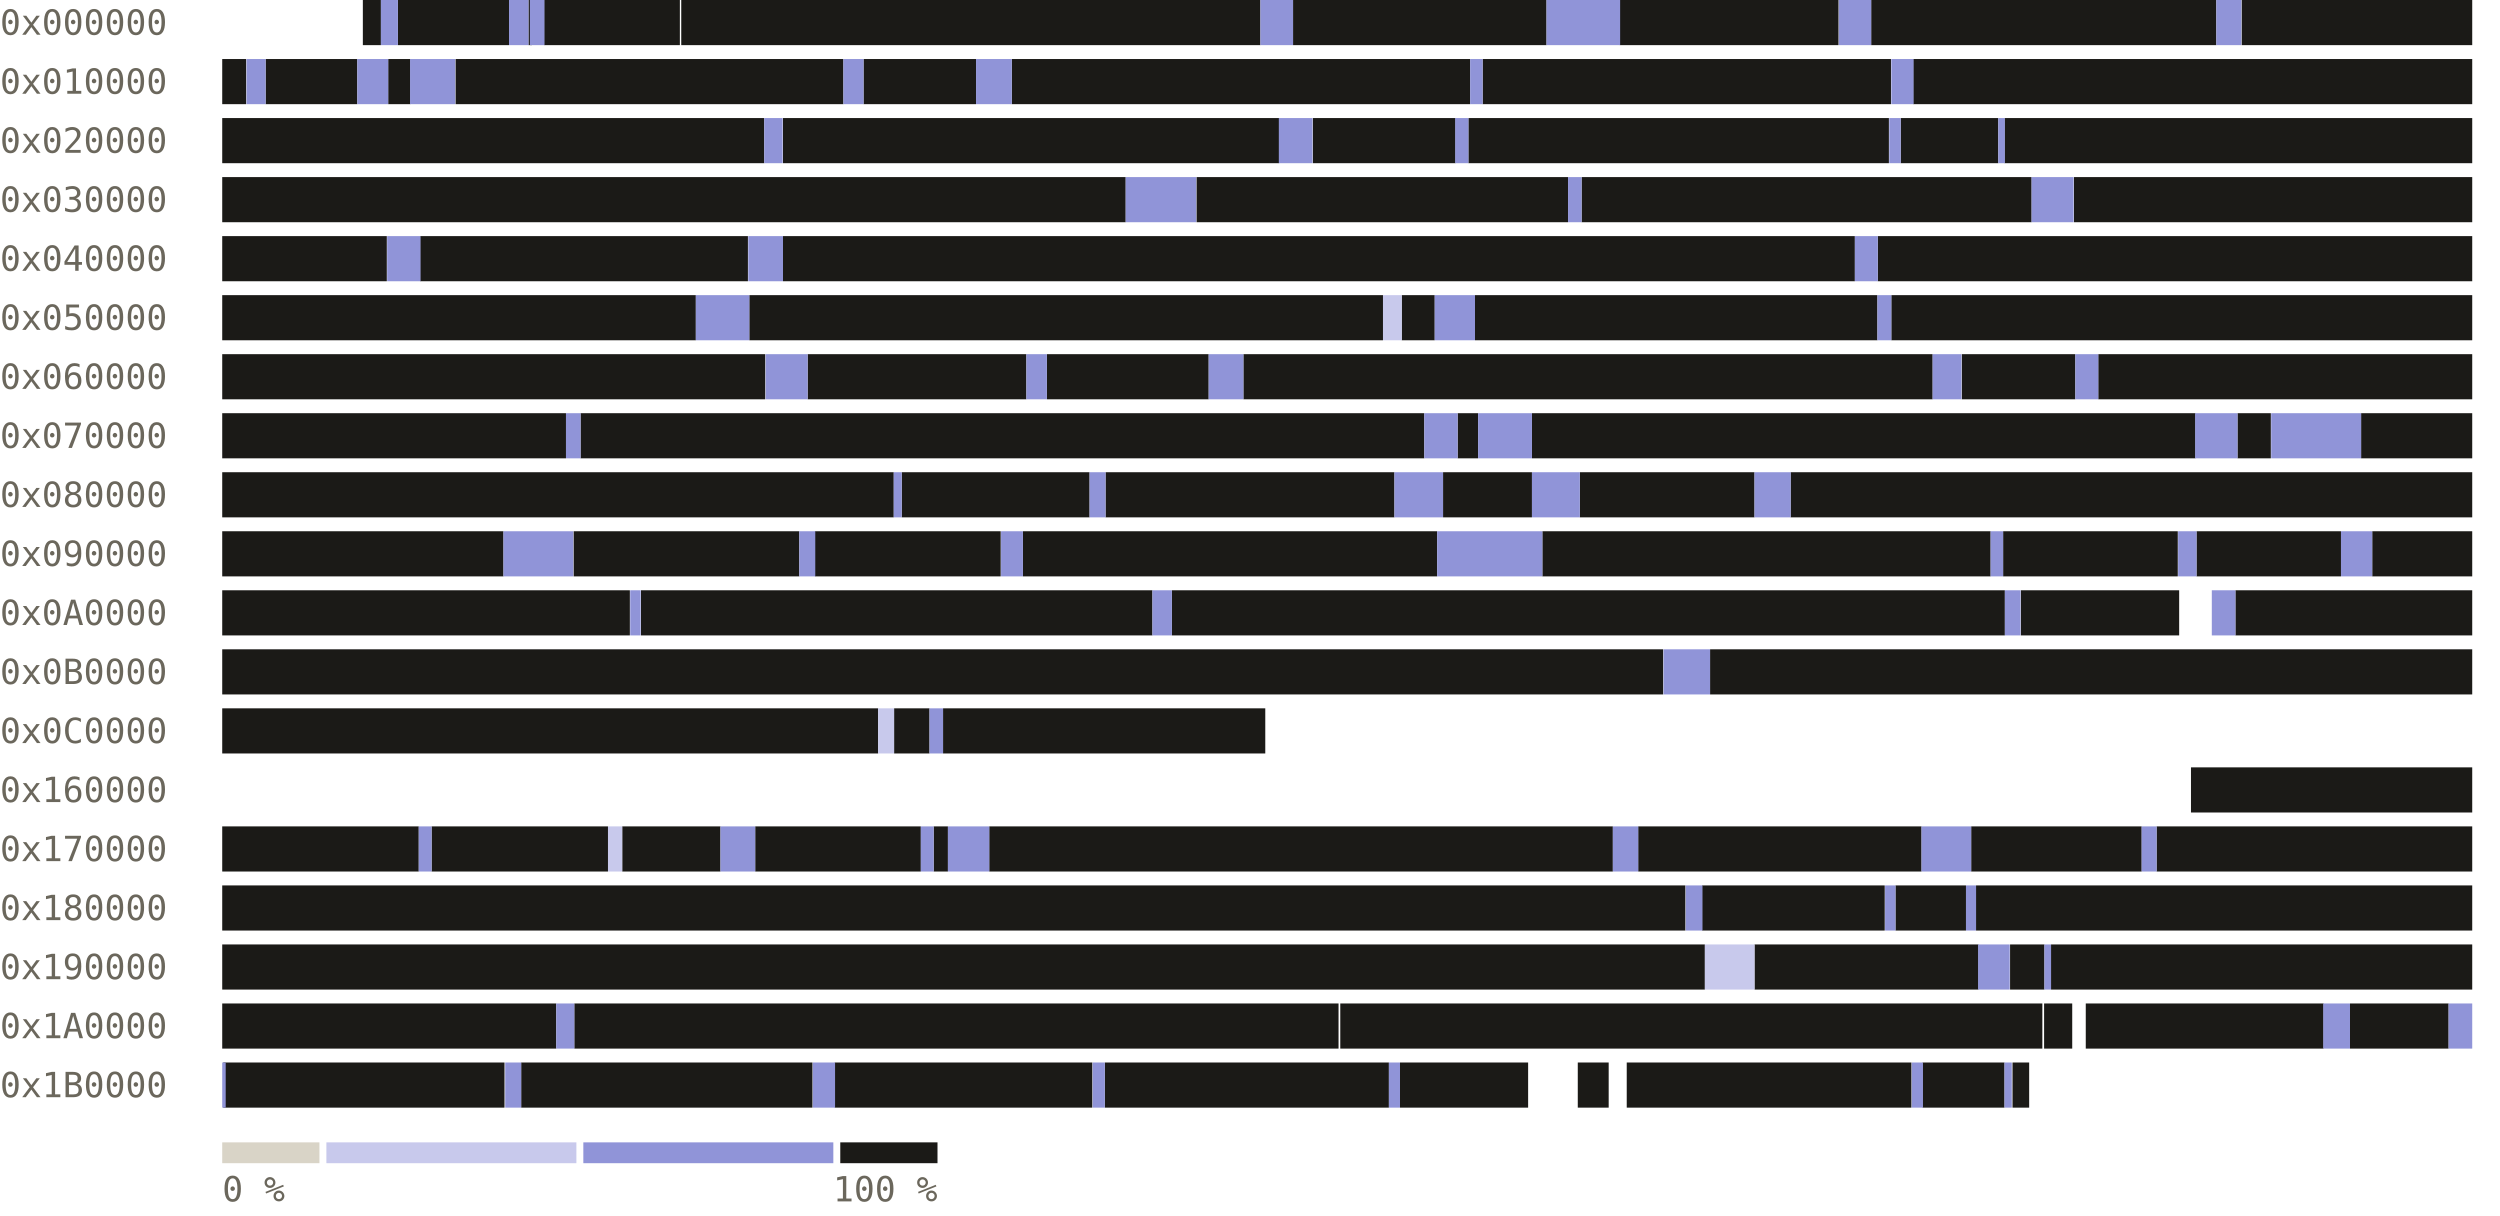
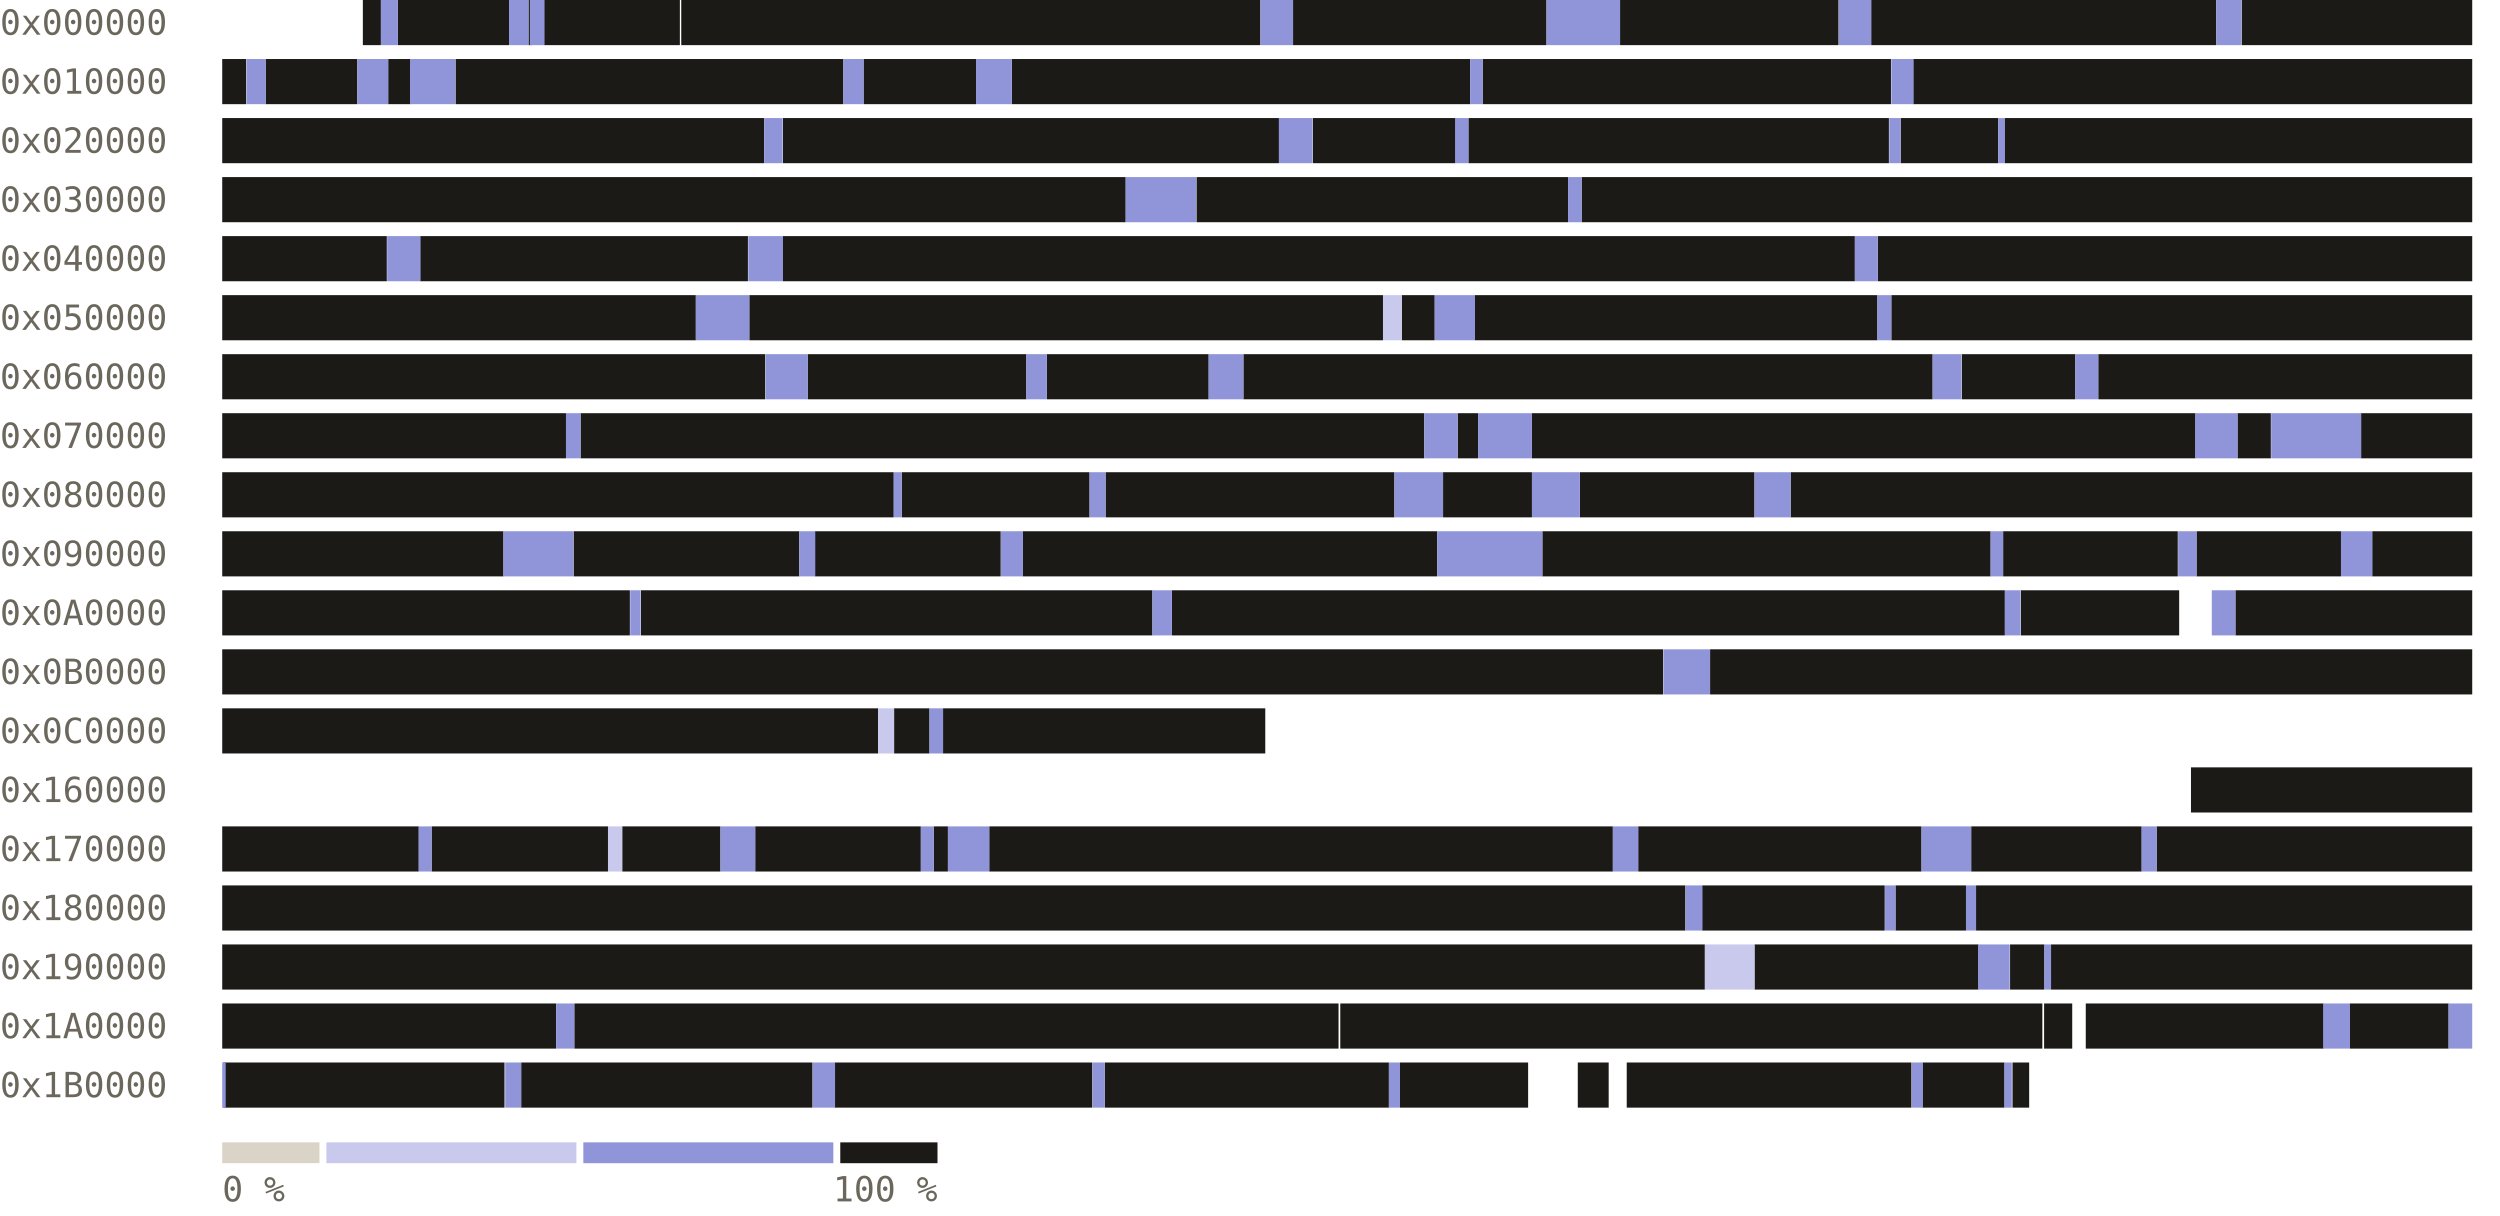
<svg xmlns="http://www.w3.org/2000/svg" viewBox="0 0 720 350" width="720" height="350">
  <style>text{font:10px monospace;fill:#6b675c}.q0{fill:#d9d4c7}.q1{fill:#e3e2f2}.q2{fill:#d6d6ef}.q3{fill:#c8c9ec}.q4{fill:#babce8}.q5{fill:#acafe4}.q6{fill:#9ea2df}.q7{fill:#9094d8}.q8{fill:#8186cf}.q9{fill:#7277c4}.q10{fill:#1b1a17}@media (prefers-color-scheme:dark){text{fill:#a8a293}.q0{fill:#4a463d}.q1{fill:#35375a}.q2{fill:#3c3f66}.q3{fill:#444772}.q4{fill:#4d517f}.q5{fill:#575b8c}.q6{fill:#62669a}.q7{fill:#6e72a8}.q8{fill:#7b7fb6}.q9{fill:#888cc4}.q10{fill:#d6d0bd}}</style>
  <text x="0" y="10">0x000000</text>
  <text x="0" y="27">0x010000</text>
  <text x="0" y="44">0x020000</text>
  <text x="0" y="61">0x030000</text>
  <text x="0" y="78">0x040000</text>
  <text x="0" y="95">0x050000</text>
  <text x="0" y="112">0x060000</text>
  <text x="0" y="129">0x070000</text>
  <text x="0" y="146">0x080000</text>
  <text x="0" y="163">0x090000</text>
  <text x="0" y="180">0x0A0000</text>
  <text x="0" y="197">0x0B0000</text>
  <text x="0" y="214">0x0C0000</text>
  <text x="0" y="231">0x160000</text>
  <text x="0" y="248">0x170000</text>
  <text x="0" y="265">0x180000</text>
  <text x="0" y="282">0x190000</text>
  <text x="0" y="299">0x1A0000</text>
  <text x="0" y="316">0x1B0000</text>
-   <path class="q10" d="M104.5 0h5.2v13h-5.2zM114.6 0h32v13h-32zM152.2 0h1v13h-1zM156.7 0h39.1v13h-39.1zM196.2 0h166.8v13h-166.8zM372.4 0h73v13h-73zM466.5 0h63v13h-63zM538.9 0h99.4v13h-99.4zM645.6 0h66.4v13h-66.4zM64 17h6.9v13h-6.9zM76.5 17h26.4v13h-26.4zM111.8 17h6.4v13h-6.4zM131.2 17h111.7v13h-111.7zM248.7 17h32.4v13h-32.4zM291.4 17h132v13h-132zM427 17h117.6v13h-117.6zM551 17h161v13h-161zM64 34h156.1v13h-156.1zM225.5 34h142.9v13h-142.9zM378.1 34h41.1v13h-41.1zM422.9 34h121.1v13h-121.1zM547.4 34h28.1v13h-28.1zM577.3 34h134.7v13h-134.7zM64 51h260.2v13h-260.2zM344.6 51h107v13h-107zM455.5 51h129.6v13h-129.6zM597.3 51h114.7v13h-114.7zM64 68h47.4v13h-47.4zM121 68h94.4v13h-94.4zM225.5 68h308.7v13h-308.7zM540.8 68h171.2v13h-171.2zM64 85h136.4v13h-136.4zM215.8 85h182.5v13h-182.5zM403.7 85h9.5v13h-9.5zM424.8 85h115.9v13h-115.9zM544.7 85h167.3v13h-167.3zM64 102h156.4v13h-156.4zM232.6 102h63v13h-63zM301.5 102h46.6v13h-46.6zM358.1 102h198.5v13h-198.5zM565 102h32.7v13h-32.7zM604.3 102h107.7v13h-107.7zM64 119h99v13h-99zM167.2 119h243v13h-243zM419.8 119h5.9v13h-5.9zM441.2 119h191.1v13h-191.1zM644.4 119h9.6v13h-9.6zM680 119h32v13h-32zM64 136h193.4v13h-193.4zM259.7 136h54.1v13h-54.1zM318.4 136h83.2v13h-83.2zM415.6 136h25.6v13h-25.6zM455 136h50.3v13h-50.3zM515.7 136h196.3v13h-196.3zM64 153h81v13h-81zM165.2 153h65v13h-65zM234.7 153h53.5v13h-53.5zM294.6 153h119.3v13h-119.3zM444.2 153h129.1v13h-129.1zM576.9 153h50.3v13h-50.3zM632.6 153h41.6v13h-41.6zM683.2 153h28.8v13h-28.8zM64 170h117.4v13h-117.4zM184.6 170h147.3v13h-147.3zM337.5 170h239.9v13h-239.9zM582 170h45.6v13h-45.6zM643.8 170h68.2v13h-68.2zM64 187h415v13h-415zM492.5 187h219.5v13h-219.5zM64 204h188.9v13h-188.9zM257.5 204h10.2v13h-10.2zM271.6 204h92.8v13h-92.8zM631 221h81v13h-81zM64 238h56.6v13h-56.6zM124.3 238h50.8v13h-50.8zM179.2 238h28.3v13h-28.3zM217.5 238h47.7v13h-47.7zM268.9 238h4.1v13h-4.1zM284.9 238h179.6v13h-179.6zM471.8 238h81.6v13h-81.6zM567.7 238h49.1v13h-49.1zM621.1 238h90.9v13h-90.9zM64 255h421.4v13h-421.4zM490.2 255h52.6v13h-52.6zM545.9 255h20.3v13h-20.3zM569.1 255h142.9v13h-142.9zM64 272h427v13h-427zM505.3 272h64.5v13h-64.5zM578.9 272h9.9v13h-9.9zM590.7 272h121.3v13h-121.3zM64 289h96.2v13h-96.2zM165.4 289h220.1v13h-220.1zM386 289h202.2v13h-202.2zM588.7 289h8.1v13h-8.1zM600.7 289h68.5v13h-68.5zM676.8 289h28.4v13h-28.4zM64.3 306h81v13h-81zM150.1 306h83.9v13h-83.9zM240.4 306h74.2v13h-74.2zM318.2 306h81.8v13h-81.8zM403.2 306h36.9v13h-36.9zM454.4 306h8.9v13h-8.9zM468.5 306h82v13h-82zM553.7 306h23.6v13h-23.6zM579.6 306h4.8v13h-4.8z" />
-   <path class="q7" d="M109.7 0h4.9v13h-4.9zM146.6 0h5.6v13h-5.6zM152.6 0h4.2v13h-4.2zM363 0h9.4v13h-9.4zM445.4 0h21.2v13h-21.2zM529.6 0h9.3v13h-9.3zM638.3 0h7.2v13h-7.2zM71 17h5.5v13h-5.5zM102.9 17h8.9v13h-8.9zM118.1 17h13v13h-13zM242.9 17h5.8v13h-5.8zM281.1 17h10.3v13h-10.3zM423.4 17h3.6v13h-3.6zM544.7 17h6.4v13h-6.4zM220.1 34h5.3v13h-5.3zM368.3 34h9.7v13h-9.7zM419.1 34h3.8v13h-3.8zM544.1 34h3.3v13h-3.3zM575.5 34h1.9v13h-1.9zM324.2 51h20.3v13h-20.3zM451.6 51h3.9v13h-3.9zM585.1 51h12.1v13h-12.1zM111.5 68h9.6v13h-9.6zM215.5 68h10v13h-10zM534.2 68h6.6v13h-6.6zM200.4 85h15.4v13h-15.4zM413.2 85h11.6v13h-11.6zM540.7 85h4v13h-4zM220.5 102h12.1v13h-12.1zM295.6 102h5.9v13h-5.9zM348.1 102h10v13h-10zM556.6 102h8.3v13h-8.3zM597.7 102h6.6v13h-6.6zM163 119h4.2v13h-4.2zM410.2 119h9.6v13h-9.6zM425.7 119h15.5v13h-15.5zM632.2 119h12.2v13h-12.2zM654.1 119h25.9v13h-25.9zM257.4 136h2.3v13h-2.3zM313.8 136h4.6v13h-4.6zM401.6 136h14v13h-14zM441.2 136h13.8v13h-13.8zM505.3 136h10.4v13h-10.4zM145 153h20.1v13h-20.1zM230.2 153h4.6v13h-4.6zM288.3 153h6.3v13h-6.3zM413.9 153h30.3v13h-30.3zM573.3 153h3.6v13h-3.6zM627.3 153h5.3v13h-5.3zM674.2 153h9v13h-9zM181.5 170h3v13h-3zM331.9 170h5.6v13h-5.6zM577.4 170h4.5v13h-4.5zM637 170h6.8v13h-6.8zM479.1 187h13.4v13h-13.4zM267.7 204h3.9v13h-3.9zM120.6 238h3.7v13h-3.7zM207.5 238h10v13h-10zM265.2 238h3.7v13h-3.7zM273 238h11.9v13h-11.9zM464.5 238h7.3v13h-7.3zM553.4 238h14.3v13h-14.3zM616.8 238h4.3v13h-4.3zM485.5 255h4.8v13h-4.8zM542.9 255h3v13h-3zM566.2 255h2.9v13h-2.9zM569.7 272h9.1v13h-9.1zM588.8 272h1.9v13h-1.9zM160.2 289h5.2v13h-5.2zM669.1 289h7.7v13h-7.7zM705.2 289h6.8v13h-6.8zM64 306h1v13h-1zM145.5 306h4.6v13h-4.6zM234.1 306h6.4v13h-6.4zM314.7 306h3.5v13h-3.5zM400 306h3.2v13h-3.2zM550.6 306h3.2v13h-3.2zM577.3 306h2.1v13h-2.1z" />
+   <path class="q10" d="M104.5 0h5.2v13h-5.2zM114.6 0h32v13h-32zM152.2 0h1v13h-1zM156.7 0h39.1v13h-39.1zM196.2 0h166.8v13h-166.8zM372.4 0h73v13h-73zM466.5 0h63v13h-63zM538.9 0h99.4v13h-99.4zM645.6 0h66.4v13h-66.4zM64 17h6.9v13h-6.9zM76.5 17h26.4v13h-26.4zM111.8 17h6.4v13h-6.4zM131.2 17h111.7v13h-111.7zM248.7 17h32.4v13h-32.4zM291.4 17h132v13h-132zM427 17h117.6v13h-117.6zM551 17h161v13h-161zM64 34h156.1v13h-156.1zM225.5 34h142.9v13h-142.9zM378.1 34h41.1v13h-41.1zM422.9 34h121.1v13h-121.1zM547.4 34h28.1v13h-28.1zM577.3 34h134.7v13h-134.7zM64 51h260.2v13h-260.2zM344.6 51h107v13h-107zM455.5 51h256.5v13h-256.5zM64 68h47.4v13h-47.4zM121 68h94.4v13h-94.4zM225.5 68h308.7v13h-308.7zM540.8 68h171.2v13h-171.2zM64 85h136.4v13h-136.4zM215.8 85h182.5v13h-182.5zM403.7 85h9.5v13h-9.5zM424.8 85h115.9v13h-115.9zM544.7 85h167.3v13h-167.3zM64 102h156.4v13h-156.4zM232.6 102h63v13h-63zM301.5 102h46.6v13h-46.6zM358.1 102h198.5v13h-198.5zM565 102h32.7v13h-32.7zM604.3 102h107.7v13h-107.7zM64 119h99v13h-99zM167.2 119h243v13h-243zM419.8 119h5.9v13h-5.9zM441.2 119h191.1v13h-191.1zM644.4 119h9.6v13h-9.6zM680 119h32v13h-32zM64 136h193.4v13h-193.4zM259.7 136h54.1v13h-54.1zM318.4 136h83.2v13h-83.2zM415.6 136h25.6v13h-25.6zM455 136h50.3v13h-50.3zM515.7 136h196.3v13h-196.3zM64 153h81v13h-81zM165.2 153h65v13h-65zM234.7 153h53.5v13h-53.5zM294.6 153h119.3v13h-119.3zM444.2 153h129.1v13h-129.1zM576.9 153h50.3v13h-50.3zM632.6 153h41.6v13h-41.6zM683.2 153h28.8v13h-28.8zM64 170h117.4v13h-117.4zM184.6 170h147.3v13h-147.3zM337.5 170h239.9v13h-239.9zM582 170h45.6v13h-45.6zM643.8 170h68.2v13h-68.2zM64 187h415v13h-415zM492.5 187h219.5v13h-219.5zM64 204h188.9v13h-188.9zM257.5 204h10.2v13h-10.2zM271.6 204h92.8v13h-92.8zM631 221h81v13h-81zM64 238h56.6v13h-56.6zM124.3 238h50.8v13h-50.8zM179.2 238h28.3v13h-28.3zM217.5 238h47.7v13h-47.7zM268.9 238h4.1v13h-4.1zM284.9 238h179.6v13h-179.6zM471.8 238h81.6v13h-81.6zM567.7 238h49.1v13h-49.1zM621.1 238h90.9v13h-90.9zM64 255h421.4v13h-421.4zM490.2 255h52.6v13h-52.6zM545.9 255h20.3v13h-20.3zM569.1 255h142.9v13h-142.9zM64 272h427v13h-427zM505.3 272h64.5v13h-64.5zM578.9 272h9.9v13h-9.9zM590.7 272h121.3v13h-121.3zM64 289h96.2v13h-96.2zM165.4 289h220.1v13h-220.1zM386 289h202.2v13h-202.2zM588.7 289h8.1v13h-8.1zM600.7 289h68.5v13h-68.5zM676.8 289h28.4v13h-28.4zM64.3 306h81v13h-81zM150.1 306h83.9v13h-83.9zM240.4 306h74.2v13h-74.2zM318.2 306h81.8v13h-81.8zM403.2 306h36.9v13h-36.9zM454.4 306h8.9v13h-8.9zM468.5 306h82v13h-82zM553.7 306h23.6v13h-23.6zM579.6 306h4.8v13h-4.8z" />
+   <path class="q7" d="M109.7 0h4.9v13h-4.9zM146.6 0h5.6v13h-5.6zM152.6 0h4.2v13h-4.2zM363 0h9.4v13h-9.4zM445.4 0h21.2v13h-21.2zM529.6 0h9.3v13h-9.3zM638.3 0h7.2v13h-7.2zM71 17h5.5v13h-5.5zM102.9 17h8.9v13h-8.9zM118.1 17h13v13h-13zM242.9 17h5.8v13h-5.8zM281.1 17h10.3v13h-10.3zM423.4 17h3.6v13h-3.6zM544.7 17h6.4v13h-6.4zM220.1 34h5.3v13h-5.3zM368.3 34h9.7v13h-9.7zM419.1 34h3.8v13h-3.8zM544.1 34h3.3v13h-3.3zM575.5 34h1.9v13h-1.9zM324.2 51h20.3v13h-20.3zM451.6 51h3.9v13h-3.9zM111.5 68h9.6v13h-9.6zM215.5 68h10v13h-10zM534.2 68h6.6v13h-6.6zM200.4 85h15.4v13h-15.4zM413.2 85h11.6v13h-11.6zM540.7 85h4v13h-4zM220.5 102h12.1v13h-12.1zM295.6 102h5.9v13h-5.9zM348.1 102h10v13h-10zM556.6 102h8.3v13h-8.3zM597.7 102h6.6v13h-6.6zM163 119h4.2v13h-4.2zM410.2 119h9.6v13h-9.6zM425.7 119h15.5v13h-15.5zM632.2 119h12.2v13h-12.2zM654.1 119h25.9v13h-25.9zM257.4 136h2.3v13h-2.3zM313.8 136h4.6v13h-4.6zM401.6 136h14v13h-14zM441.2 136h13.8v13h-13.8zM505.3 136h10.4v13h-10.4zM145 153h20.1v13h-20.1zM230.2 153h4.6v13h-4.6zM288.3 153h6.3v13h-6.3zM413.9 153h30.3v13h-30.3zM573.3 153h3.6v13h-3.6zM627.3 153h5.3v13h-5.3zM674.2 153h9v13h-9zM181.5 170h3v13h-3zM331.9 170h5.6v13h-5.6zM577.4 170h4.5v13h-4.5zM637 170h6.8v13h-6.8zM479.1 187h13.4v13h-13.4zM267.7 204h3.9v13h-3.9zM120.6 238h3.7v13h-3.7zM207.5 238h10v13h-10zM265.2 238h3.7v13h-3.7zM273 238h11.9v13h-11.9zM464.5 238h7.3v13h-7.3zM553.4 238h14.3v13h-14.3zM616.8 238h4.3v13h-4.3zM485.5 255h4.8v13h-4.8zM542.9 255h3v13h-3zM566.2 255h2.9v13h-2.9zM569.7 272h9.1v13h-9.1zM588.8 272h1.9v13h-1.9zM160.2 289h5.2v13h-5.2zM669.1 289h7.7v13h-7.7zM705.2 289h6.8v13h-6.8zM64 306h1v13h-1zM145.5 306h4.6v13h-4.6zM234.1 306h6.4v13h-6.4zM314.7 306h3.5v13h-3.5zM400 306h3.2v13h-3.2zM550.6 306h3.2v13h-3.2zM577.3 306h2.1v13h-2.1z" />
  <path class="q3" d="M398.3 85h5.4v13h-5.4zM252.9 204h4.6v13h-4.6zM175.1 238h4.1v13h-4.1zM491 272h14.3v13h-14.3z" />
  <rect class="q0" x="64" y="329" width="28" height="6" />
  <rect class="q3" x="94" y="329" width="72" height="6" />
  <rect class="q7" x="168" y="329" width="72" height="6" />
  <rect class="q10" x="242" y="329" width="28" height="6" />
  <text x="64" y="346">0 %</text>
  <text x="270" y="346" text-anchor="end">100 %</text>
</svg>
